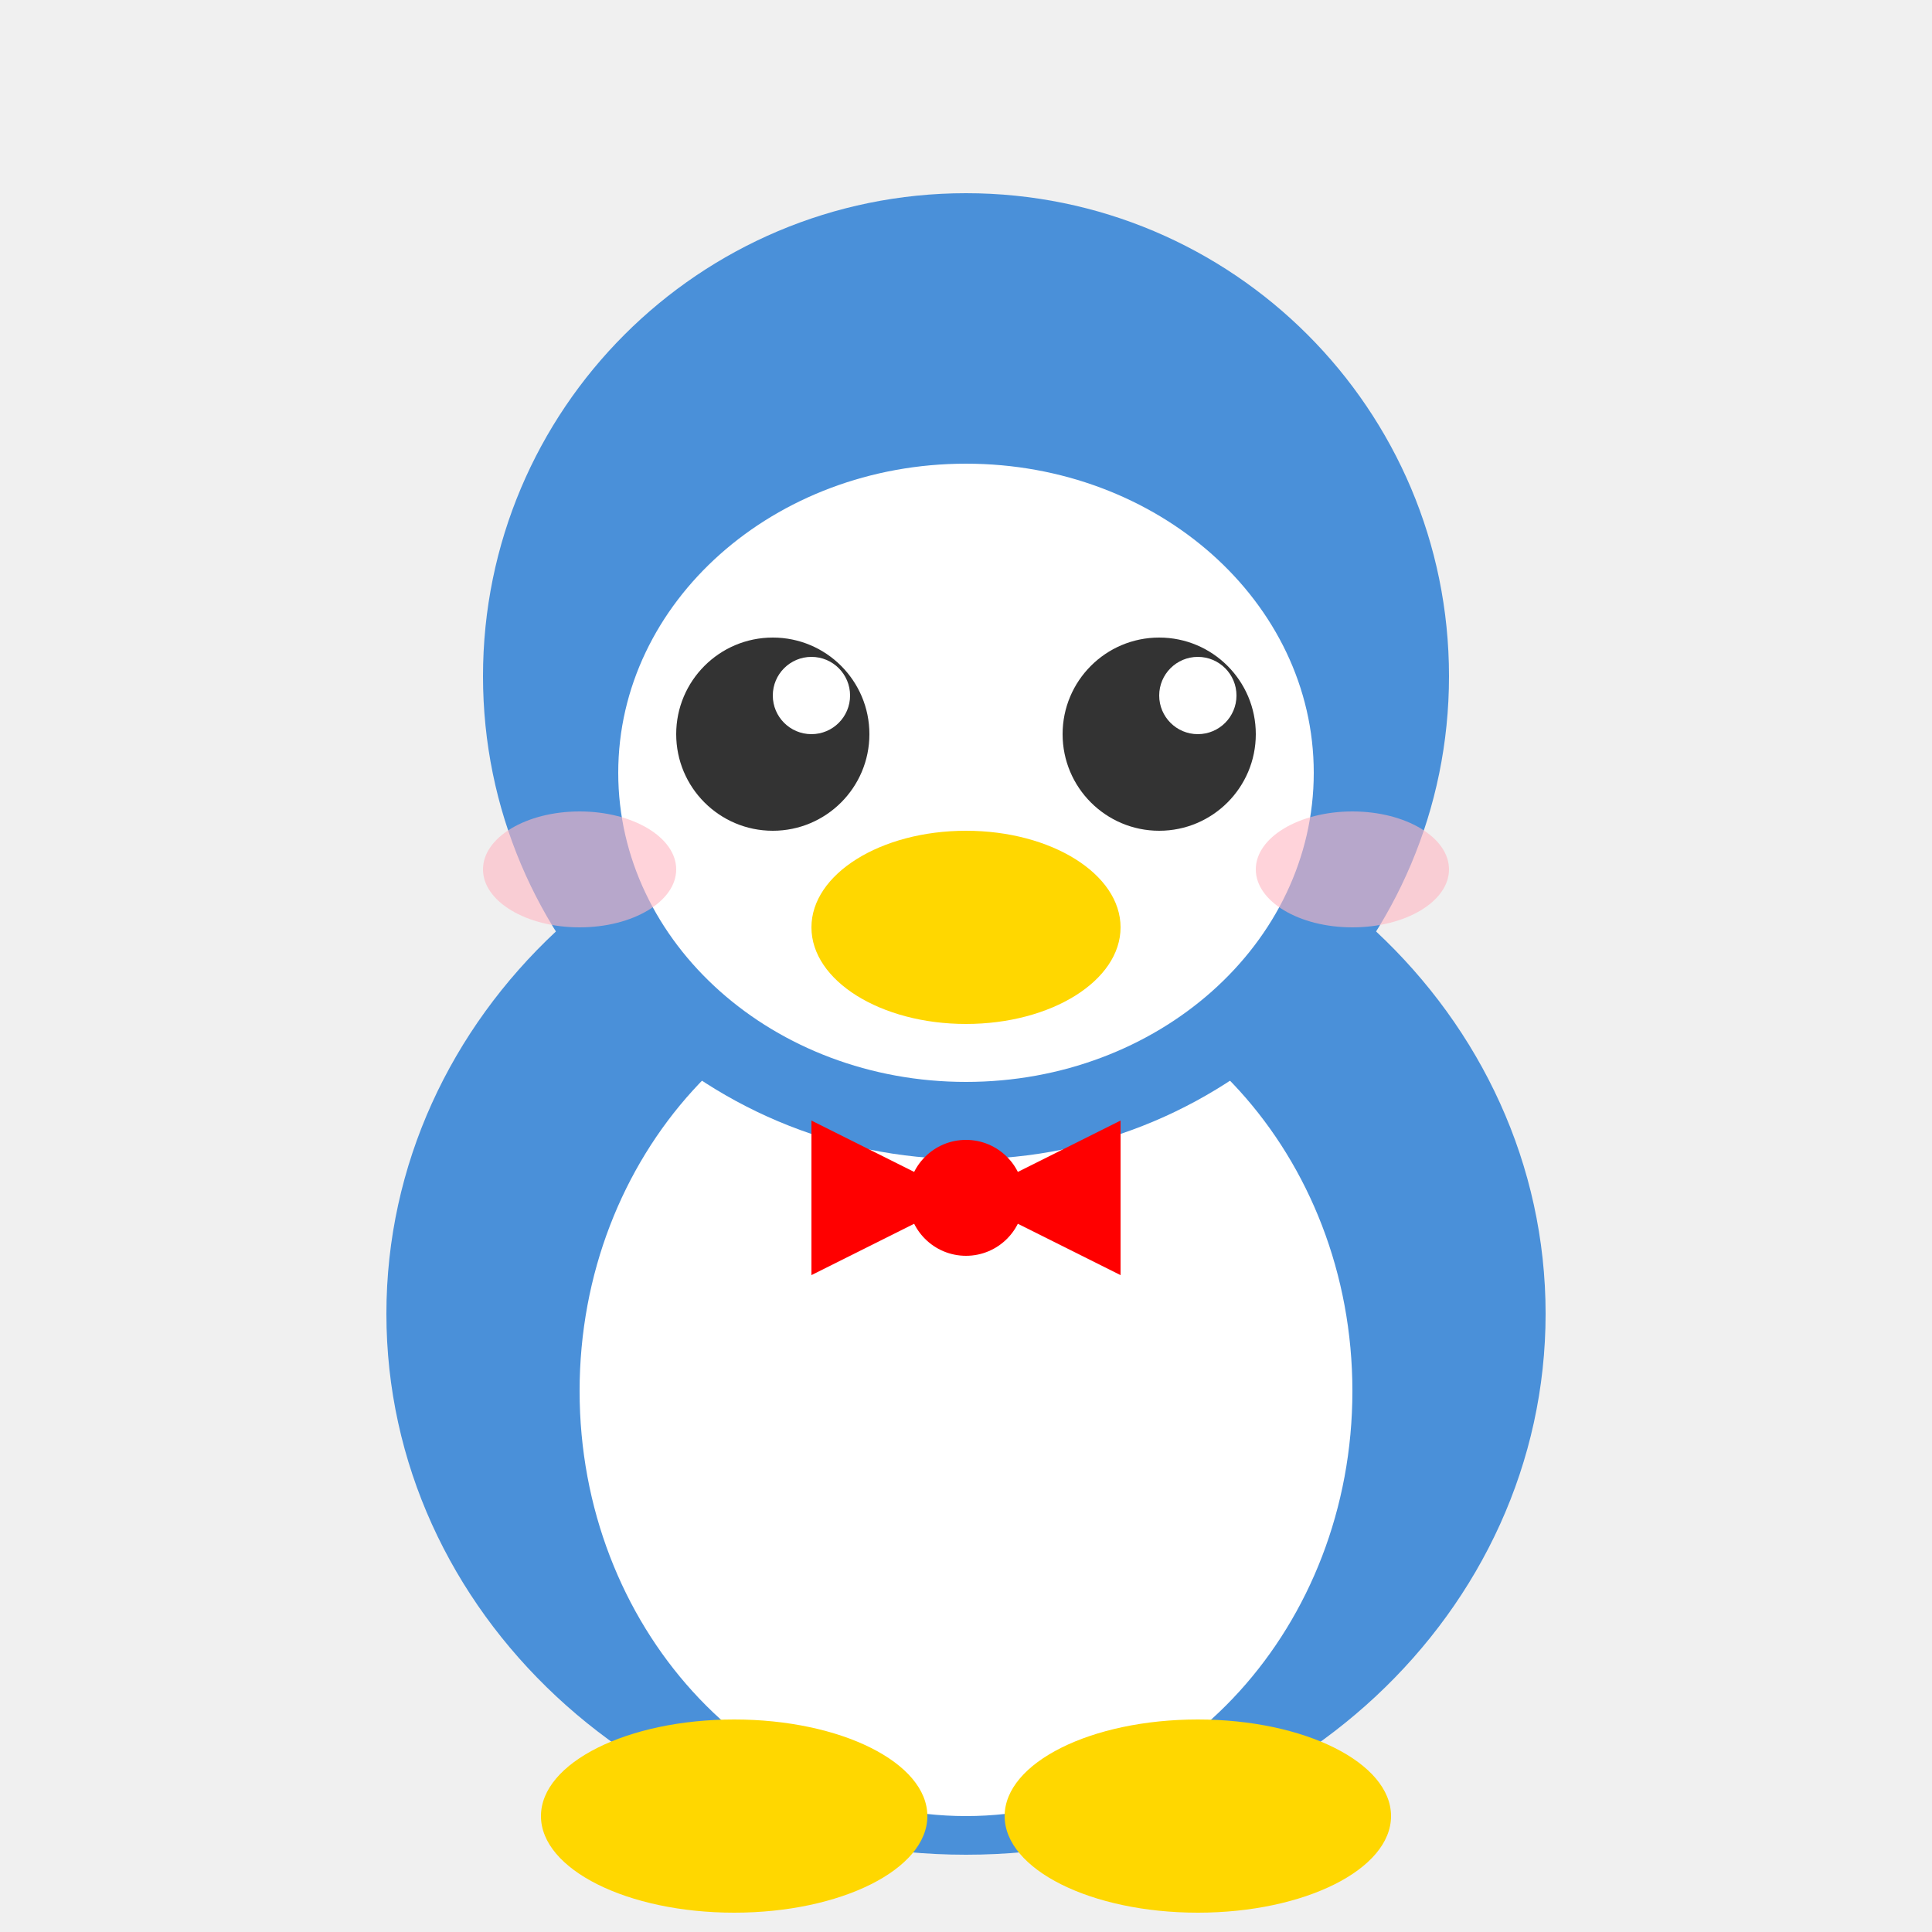
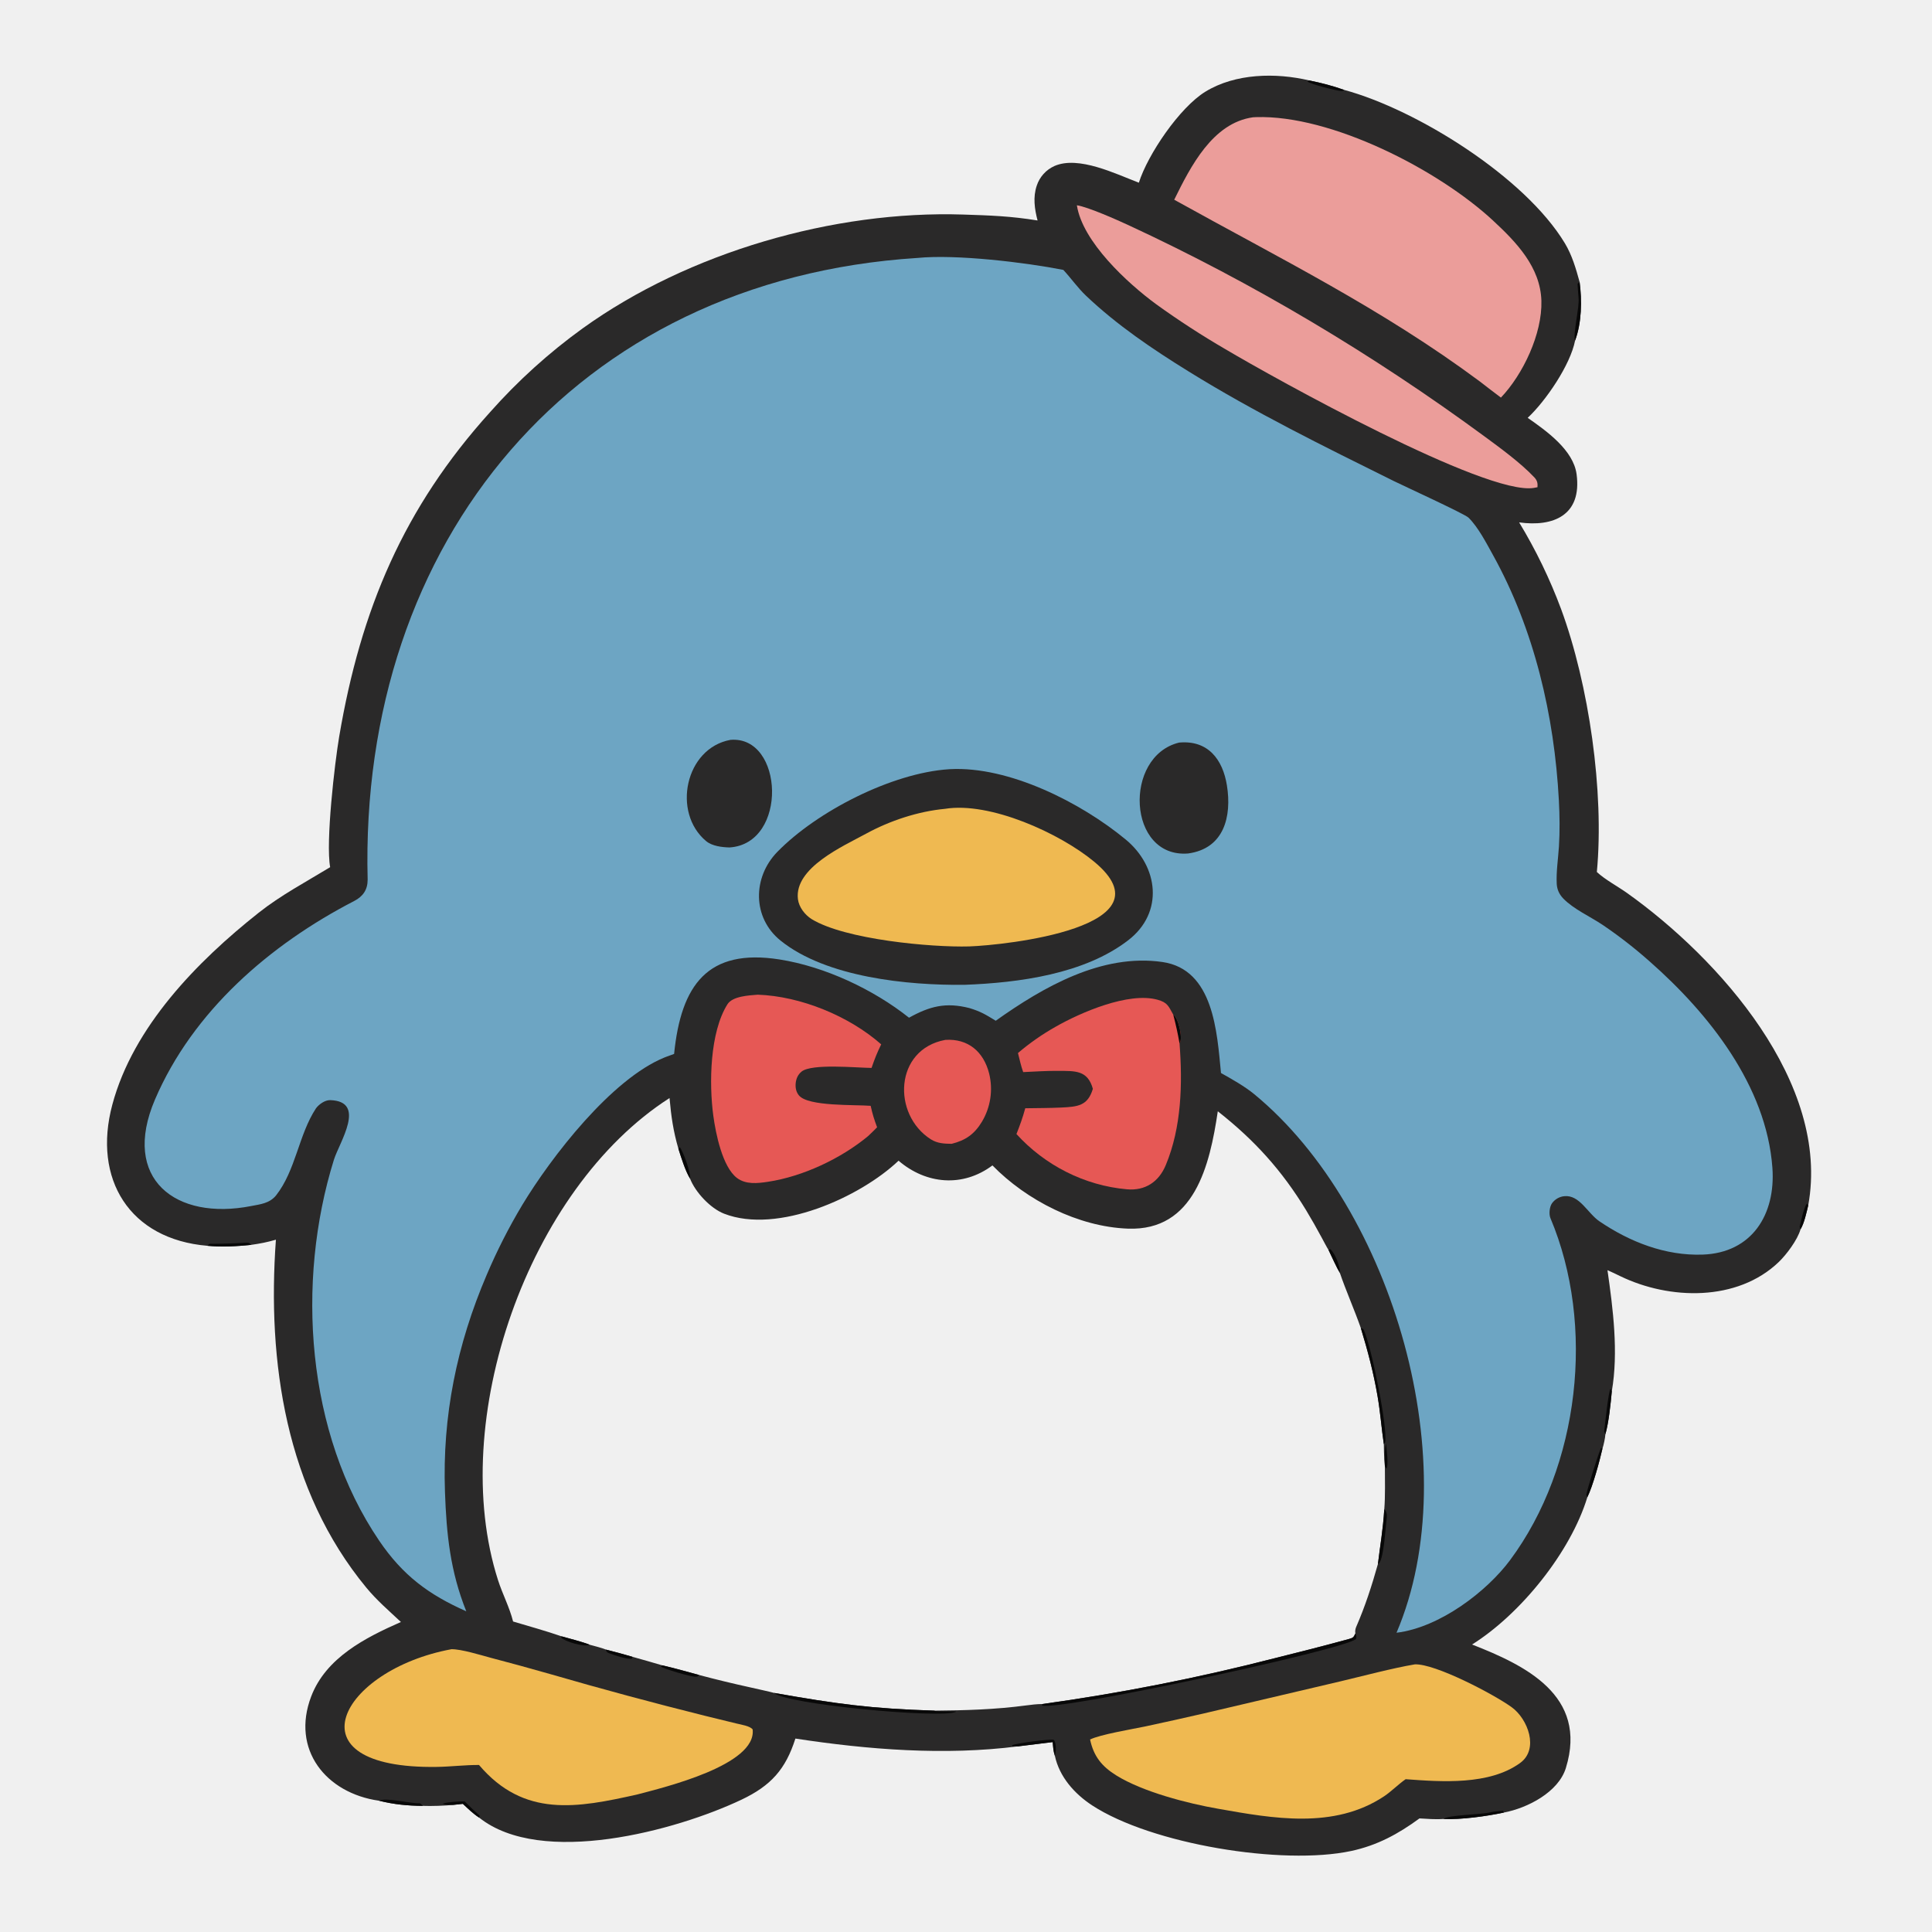
- <svg xmlns="http://www.w3.org/2000/svg" viewBox="0 0 100 100">
-   <ellipse cx="50" cy="68" rx="30" ry="28" fill="#4A90D9" />
-   <ellipse cx="50" cy="72" rx="20" ry="22" fill="#FFFFFF" />
-   <circle cx="50" cy="35" r="25" fill="#4A90D9" />
-   <ellipse cx="50" cy="40" rx="18" ry="16" fill="#FFFFFF" />
-   <ellipse cx="50" cy="48" rx="8" ry="5" fill="#FFD700" />
-   <circle cx="40" cy="38" r="5" fill="#333" />
-   <circle cx="60" cy="38" r="5" fill="#333" />
-   <circle cx="42" cy="36" r="2" fill="#FFF" />
-   <circle cx="62" cy="36" r="2" fill="#FFF" />
-   <ellipse cx="30" cy="45" rx="5" ry="3" fill="#FFB6C1" opacity="0.6" />
-   <ellipse cx="70" cy="45" rx="5" ry="3" fill="#FFB6C1" opacity="0.6" />
-   <polygon points="42,58 50,62 42,66" fill="#FF0000" />
-   <polygon points="58,58 50,62 58,66" fill="#FF0000" />
-   <circle cx="50" cy="62" r="3" fill="#FF0000" />
-   <ellipse cx="38" cy="94" rx="10" ry="5" fill="#FFD700" />
-   <ellipse cx="62" cy="94" rx="10" ry="5" fill="#FFD700" />
+ <svg xmlns="http://www.w3.org/2000/svg" version="1.1" style="display: block;" viewBox="0 0 2048 2048" width="1024" height="1024" preserveAspectRatio="none">
+   <path transform="translate(0,0)" fill="rgb(42,41,41)" d="M 1207.24 193.656 C 1216.65 163.829 1250.34 114.025 1277.75 97.195 C 1309.59 77.644 1352.44 76.915 1387.85 85.254 C 1401.5 88.126 1411.56 90.665 1424.92 95.312 C 1501.7 116.128 1616.41 187.477 1658.82 257.854 C 1666.51 270.609 1670.55 284.784 1674.44 298.853 C 1677.03 318.376 1676.7 342.288 1669.67 360.946 C 1664.71 386.751 1638.54 425.123 1619.42 442.918 C 1639.47 456.91 1667.84 477.103 1671.25 502.69 C 1677.06 546.312 1646.5 558.781 1610.35 553.75 C 1628.02 582.892 1642.91 613.638 1654.8 645.579 C 1684.31 725.562 1700.72 839.416 1692.73 924.345 C 1701.25 932.365 1714.93 939.634 1724.82 946.675 C 1821.97 1015.84 1940.53 1147.94 1916.79 1277.79 C 1914.96 1285.34 1912.61 1296.55 1908.63 1303.15 C 1905.48 1314.27 1893.7 1329.99 1885.53 1337.81 C 1841.49 1380 1769.56 1378.03 1717.52 1352.77 C 1713.17 1350.66 1708.41 1348.32 1703.99 1346.47 C 1709.87 1387.55 1715.77 1433.31 1708.58 1474.86 C 1707.42 1487.78 1705.32 1508.02 1701.8 1520.29 C 1701.54 1524.32 1699.96 1531.82 1698.64 1535.69 C 1695.72 1548.56 1688.45 1575.4 1682.66 1587.09 C 1664.89 1645.48 1611.78 1711.07 1560.47 1743.25 C 1615.96 1765.01 1683.72 1796.98 1659.87 1874.2 C 1651.97 1899.77 1619.28 1916.61 1594.09 1921.4 C 1576.24 1925.24 1548.33 1929.13 1529.97 1928.17 C 1521.91 1928.84 1512.86 1928.05 1504.7 1927.59 C 1482.26 1944.08 1459.81 1956.24 1432.32 1962.12 C 1359.13 1977.77 1220.43 1954.76 1157.78 1913.81 C 1139.08 1901.59 1122.95 1883.56 1118.2 1861.17 C 1116.49 1855.89 1116.38 1852.13 1115.92 1846.68 L 1079.29 1851.19 C 1001.48 1861.14 920.317 1854.74 843.154 1842.95 C 832.831 1875.41 817.324 1892.89 785.919 1907.78 C 716.421 1940.72 573.83 1979.2 507.96 1926.77 C 501.417 1922.55 496.339 1917.44 490.639 1912.15 L 480.33 1913.27 C 471.785 1914.16 456.878 1914.69 448.242 1914.3 C 431.881 1914.14 417.803 1912.81 401.886 1908.86 C 345.346 1900.86 308.405 1854.51 329.896 1798.25 C 345.579 1757.19 387.255 1736 424.998 1719.38 C 412.338 1707.51 399.523 1696.54 388.392 1683.07 C 302.921 1579.56 283.067 1443.6 292.475 1314.13 C 282.684 1316.93 276.246 1318.16 266.184 1319.62 C 250.579 1321.19 235.693 1322.01 219.962 1320.61 C 137.384 1313.77 97.943 1249.88 119.062 1171.02 C 141.197 1088.36 209.017 1019.15 274.274 967.478 C 297.441 949.136 324.692 934.617 349.982 919.25 C 345.095 892.751 354.827 808.688 359.558 780.802 C 382.432 645.998 427.924 538.181 519.644 436.733 C 549.001 403.628 581.92 373.861 617.803 347.972 C 729.771 267.45 883.962 222.981 1020.97 227.428 C 1049.51 228.354 1071.32 229.063 1099.86 233.715 C 1096.69 221.571 1094.85 208.99 1099.01 196.751 C 1102.05 187.537 1108.81 180.016 1117.65 176.019 C 1143.27 164.695 1182.84 184.42 1207.24 193.656 z M 595.21 1734.56 C 601.108 1736.14 619.383 1741.04 624.989 1743.46 C 628.768 1744.49 639.113 1747.09 642.049 1748.57 C 651.513 1750.95 660.93 1753.5 670.295 1756.24 C 680.736 1759.22 691.468 1762.16 701.846 1765.28 C 715.01 1768.31 728.082 1772.01 741.119 1775.57 C 759.018 1780.33 777.019 1784.68 795.109 1788.65 C 797.8 1789.26 819.503 1794.06 820.644 1794.58 C 887.213 1806.29 923.198 1811.25 990.302 1813.34 C 1023.12 1813.1 1055.11 1812.17 1087.64 1807.83 C 1093.2 1807.08 1099.39 1806.34 1104.99 1806.34 C 1187.7 1794.85 1269.7 1778.69 1350.59 1757.94 C 1376.96 1751.41 1403.69 1744.6 1429.91 1737.43 C 1435.01 1736.03 1434.81 1735.29 1436.77 1731.58 C 1436.29 1729.48 1436.69 1726.74 1437.54 1724.79 C 1447.12 1702.76 1454.18 1680.99 1460.67 1657.86 C 1463.22 1636.43 1465.97 1622.34 1467.39 1599.87 C 1468.54 1586.39 1468.05 1568.31 1468.04 1554.44 L 1467.58 1546.64 C 1466.98 1541.48 1467.02 1536.1 1466.92 1530.88 C 1464.43 1513.92 1463.22 1497.15 1460.27 1479.99 C 1455.99 1455.03 1449.9 1432.02 1442.56 1407.86 C 1435.75 1388.42 1426.66 1367.95 1420.34 1349.4 C 1417.17 1344.28 1411.14 1330.88 1408.25 1324.92 C 1407.19 1323.55 1402.07 1313.77 1400.96 1311.74 C 1395.74 1302.02 1390.28 1292.43 1384.59 1282.98 C 1358.82 1240.57 1329.77 1208.57 1290.92 1178.01 C 1282.41 1235.4 1266.1 1305.08 1195.56 1302.41 C 1142.93 1300.42 1088.17 1272.4 1052.03 1235.39 C 1020.61 1258.88 981.77 1255.48 952.504 1230.39 C 911.977 1268.98 824.285 1308.67 767.525 1286.54 C 753.114 1280.92 737.054 1263.83 731.454 1249.31 C 726.364 1240.99 722.243 1227.34 719.155 1217.79 C 713.694 1199 711.481 1183.51 709.728 1163.98 C 559.48 1260.27 473.839 1506.26 527.921 1674.99 C 532.693 1689.88 540.073 1703.65 543.904 1718.86 C 560.686 1723.85 578.75 1728.88 595.21 1734.56 z" />
+   <path transform="translate(0,0)" fill="rgb(8,8,8)" d="M 1529.97 1928.17 C 1534.82 1923.81 1571.89 1923.55 1580.43 1920.98 C 1582.47 1920.36 1591.18 1919.49 1593.39 1919.52 L 1594.09 1921.4 C 1576.24 1925.24 1548.33 1929.13 1529.97 1928.17 z" />
+   <path transform="translate(0,0)" fill="rgb(8,8,8)" d="M 1669.67 360.946 C 1667.01 355.292 1674.45 325.371 1673.33 316.024 C 1672.98 313.089 1672.51 304.391 1672.26 301.02 L 1674.44 298.853 C 1677.03 318.376 1676.7 342.288 1669.67 360.946 z" />
+   <path transform="translate(0,0)" fill="rgb(8,8,8)" d="M 1079.29 1851.19 C 1076.52 1850.9 1076.18 1850.68 1073.5 1851.24 L 1072.7 1850.05 C 1076.08 1848.12 1112.72 1843.14 1117.05 1844.31 C 1120.1 1848.02 1119.42 1856.88 1118.2 1861.17 C 1116.49 1855.89 1116.38 1852.13 1115.92 1846.68 L 1079.29 1851.19 z" />
+   <path transform="translate(0,0)" fill="rgb(8,8,8)" d="M 1682.66 1587.09 L 1681.49 1584.84 C 1682.08 1579.56 1695.33 1537.92 1697.25 1534.54 L 1698.64 1535.69 C 1695.72 1548.56 1688.45 1575.4 1682.66 1587.09 z" />
+   <path transform="translate(0,0)" fill="rgb(8,8,8)" d="M 401.886 1908.86 C 408.7 1904.98 435.245 1911.95 444.486 1911.54 C 445.829 1911.48 447.425 1913.29 448.242 1914.3 C 431.881 1914.14 417.803 1912.81 401.886 1908.86 z" />
+   <path transform="translate(0,0)" fill="rgb(8,8,8)" d="M 1701.8 1520.29 L 1700.46 1517.47 C 1701.34 1510.12 1704.84 1475.88 1707.2 1471.92 L 1708.58 1474.86 C 1707.42 1487.78 1705.32 1508.02 1701.8 1520.29 z" />
+   <path transform="translate(0,0)" fill="rgb(8,8,8)" d="M 219.962 1320.61 C 220.108 1320.39 221.666 1318.51 222.067 1318.51 C 234.66 1318.5 248.011 1318.1 260.526 1317.29 C 264.601 1317.03 264.862 1318.22 266.184 1319.62 C 250.579 1321.19 235.693 1322.01 219.962 1320.61 z" />
+   <path transform="translate(0,0)" fill="rgb(8,8,8)" d="M 480.33 1913.27 C 476.568 1913.15 472.567 1913.35 469.158 1911.95 C 473.769 1910.18 487.486 1909.36 492.573 1909.55 C 497.669 1914.72 502.937 1919.71 508.367 1924.53 L 507.96 1926.77 C 501.417 1922.55 496.339 1917.44 490.639 1912.15 L 480.33 1913.27 z" />
+   <path transform="translate(0,0)" fill="rgb(8,8,8)" d="M 1387.85 85.254 C 1401.5 88.126 1411.56 90.665 1424.92 95.312 C 1423.72 96.006 1423.04 96.656 1421.81 96.535 C 1415.87 95.954 1389.44 89.341 1385.9 86.413 L 1387.85 85.254 z" />
+   <path transform="translate(0,0)" fill="rgb(8,8,8)" d="M 1908.63 1303.15 L 1907.67 1300.56 C 1908.97 1294.92 1912.14 1280.08 1915.32 1275.85 L 1916.79 1277.79 C 1914.96 1285.34 1912.61 1296.55 1908.63 1303.15 z" />
+   <path transform="translate(0,0)" fill="rgb(109,165,195)" d="M 972.582 273.422 C 1013.63 269.359 1087.1 278.193 1127.16 286.1 C 1135.51 295.089 1142.4 305.124 1151.37 313.623 C 1184.37 344.887 1221.56 369.962 1260.1 393.825 C 1329.87 437.033 1403.47 473.243 1476.92 509.655 C 1487.91 515.099 1552.64 544.716 1556.73 548.776 C 1567.04 559.012 1575.51 575.521 1582.61 588.327 C 1626.45 667.382 1647.7 758.664 1652.47 848.496 C 1653.32 864.62 1653.55 881.183 1652.54 897.311 C 1651.73 910.265 1649.54 923.978 1650.2 936.919 C 1650.51 942.877 1652.93 948.115 1657.07 952.403 C 1668.03 963.768 1685.8 971.619 1699.03 980.525 C 1716.36 992.29 1732.91 1005.16 1748.58 1019.05 C 1811.59 1074.46 1872.48 1151.24 1878.81 1237.82 C 1882.44 1287.54 1857.02 1328.16 1804.77 1329.94 C 1765.45 1331.29 1727.69 1316.55 1695.46 1294.64 C 1682.91 1286.1 1674.43 1266.34 1658.2 1268.01 C 1653.03 1268.53 1648.33 1271.23 1645.26 1275.43 C 1642.37 1279.36 1641.85 1287.3 1643.5 1291.2 C 1691.42 1404.78 1674.57 1554.44 1600.75 1653.8 C 1576.15 1686.92 1526.44 1725.14 1480.37 1730.77 C 1555.8 1554.06 1477.13 1281.32 1329.62 1159.94 C 1319.48 1151.6 1305.89 1143.92 1294.29 1137.44 C 1290.09 1094.13 1286.57 1027.6 1232.18 1019.76 C 1168 1010.5 1105.93 1046.23 1055.53 1082.03 C 1044.67 1075.4 1039.62 1072.24 1027.59 1068.59 C 1002.48 1062.22 985.579 1066.63 963.601 1078.82 C 925.872 1048.8 874.333 1024.61 826.318 1017.06 C 750.187 1005.08 721.93 1044.05 714.576 1117.22 C 711.188 1118.38 707.827 1119.61 704.495 1120.93 C 648.243 1143.71 584.413 1226.3 553.608 1277.34 C 539.354 1301.14 526.763 1325.89 515.926 1351.42 C 484.192 1425.56 468.825 1501.07 471.683 1581.5 C 473.289 1626.67 477.278 1665.56 494.271 1708.05 C 454.494 1690.43 427.001 1670.1 401.91 1633.14 C 324.504 1519.14 313.633 1358.96 353.94 1229.44 C 359.681 1210.99 389.037 1167.55 350.154 1166.19 C 344.534 1165.99 338.155 1170.56 334.943 1174.88 C 316.497 1202.94 313.611 1240.56 292.583 1267.25 C 285.622 1275.69 276.039 1276.53 266.32 1278.44 C 186.308 1294.17 128.174 1249.88 164.262 1165.61 C 204.343 1072.01 286.044 1001.26 375.478 955.081 C 384.716 950.311 389.72 943.236 389.724 932.484 C 380.446 574.141 608.748 296.617 972.582 273.422 z" />
+   <path transform="translate(0,0)" fill="rgb(42,41,41)" d="M 1005.98 815.412 L 1007.19 815.342 C 1069.53 812.073 1145.78 850.646 1193.35 889.967 C 1227.96 918.576 1234.02 967.292 1196.08 996.611 C 1149.54 1032.58 1080.02 1041.77 1022.44 1043.95 C 962.319 1044.64 875.912 1036.09 827.47 997.096 C 797.328 972.832 797.713 929.964 823.994 903.039 C 866.034 859.968 945.562 819.328 1005.98 815.412 z" />
+   <path transform="translate(0,0)" fill="rgb(239,185,81)" d="M 1001.63 857.407 C 1049.43 849.588 1123.42 883.23 1159.92 913.481 C 1243.66 982.879 1065.91 1001.91 1027.35 1003.25 C 987.228 1004.37 895.673 995.966 860.31 974.259 C 853.225 969.779 846.85 961.598 845.826 953.095 C 841.817 919.786 894.07 896.856 917.936 883.811 C 943.323 869.935 973.151 860.087 1001.63 857.407 z" />
+   <path transform="translate(0,0)" fill="rgb(42,41,41)" d="M 1249.91 787.169 C 1280.48 784.345 1296.17 804.995 1300.58 832.518 C 1305.86 865.417 1297.69 899.473 1259.5 904.718 C 1195.07 909.946 1190.43 801.621 1249.91 787.169 z" />
+   <path transform="translate(0,0)" fill="rgb(42,41,41)" d="M 774.326 784.284 C 830.863 779.537 835.634 894.293 773.374 898.334 C 765.289 898.148 754.899 896.903 748.548 891.627 C 712.224 861.453 726.192 793.088 774.326 784.284 z" />
+   <path transform="translate(0,0)" fill="rgb(235,157,154)" d="M 1328.33 124.319 C 1329.39 124.244 1330.44 124.193 1331.5 124.167 C 1410.95 121.632 1524.26 179.664 1582.5 233.629 C 1607.35 256.656 1632.89 283.104 1633.94 318.867 C 1634.96 353.757 1614.49 396.85 1591.03 421.47 C 1583.57 415.861 1576.15 410.188 1568.79 404.45 C 1464.49 326.942 1356.57 273.915 1244.71 211.712 C 1262.08 176.474 1285.46 130.22 1328.33 124.319 z" />
+   <path transform="translate(0,0)" fill="rgb(239,185,81)" d="M 1499.73 1764.31 C 1521.06 1763.25 1583.48 1795.98 1602.46 1809.72 C 1619.56 1822.11 1631.71 1854.05 1611.43 1868.81 C 1578.79 1892.56 1528.08 1888.85 1490.04 1886.03 C 1482.7 1891.05 1474.78 1899.1 1467.22 1904.13 C 1414.15 1939.43 1349.12 1927.6 1291.26 1917.35 C 1258.79 1911.69 1211.51 1899.48 1183.46 1882.1 C 1168.01 1872.52 1159.34 1861.84 1155.53 1843.94 C 1166.08 1838.68 1200.39 1832.92 1213.73 1830.16 C 1234.78 1825.66 1255.8 1820.99 1276.77 1816.15 L 1420.6 1782.37 C 1444.06 1776.84 1476.53 1768.18 1499.73 1764.31 z" />
+   <path transform="translate(0,0)" fill="rgb(239,185,81)" d="M 478.506 1748.24 C 488.576 1747.96 509.896 1754.56 520.189 1757.32 C 541.024 1762.78 561.798 1768.47 582.507 1774.38 C 637.046 1790.21 691.881 1805 746.982 1818.74 C 758.241 1821.53 769.531 1824.21 780.788 1827 C 785.533 1828.17 794.995 1829.56 797.83 1833.26 C 802.247 1871.12 703.98 1894.68 675.678 1902.18 C 611.864 1916.53 555.376 1927.08 507.785 1870.95 C 493.353 1870.84 477.921 1872.76 463.299 1872.99 C 303.995 1875.49 360.608 1770.07 478.506 1748.24 z" />
+   <path transform="translate(0,0)" fill="rgb(235,157,154)" d="M 1141.54 217.606 C 1153.36 219.337 1184.95 233.456 1196.24 238.689 C 1328.46 299.95 1456.11 376.221 1573.48 462.497 C 1590.52 475.026 1611.94 490.645 1626.46 506.039 C 1629.53 509.288 1630.15 512.225 1629.8 516.473 C 1628.49 516.761 1627.17 517.008 1625.85 517.215 C 1574.89 525.486 1351.24 401.161 1298.93 370.135 C 1273.75 355.482 1249.31 339.607 1225.68 322.567 C 1195.13 300.159 1147.46 256.271 1141.54 217.606 z" />
+   <path transform="translate(0,0)" fill="rgb(230,88,85)" d="M 1079.09 1116.26 C 1091.44 1105.72 1104.79 1096.4 1118.94 1088.43 C 1145.1 1073.47 1196.21 1051.18 1227.09 1059.77 C 1237.66 1062.7 1238.67 1066.59 1243.68 1075.56 C 1249.27 1078.73 1254.31 1101.32 1250.36 1106.14 C 1253.68 1148.86 1252.45 1195.09 1235.78 1235.06 C 1228.37 1252.84 1213.98 1262.39 1194.73 1260.72 C 1149.68 1256.8 1107.59 1235.29 1077.49 1202.14 C 1081.42 1192.07 1083.91 1185.36 1086.82 1174.81 C 1099.47 1174.6 1112.28 1174.64 1124.9 1174.04 C 1142.51 1173.2 1153.13 1172.24 1158.48 1154.19 C 1152.91 1134.13 1139.55 1135.32 1121.42 1135.17 C 1109.21 1135.06 1096.83 1135.91 1084.62 1136.47 C 1082.38 1130.27 1080.71 1122.74 1079.09 1116.26 z" />
+   <path transform="translate(0,0)" fill="rgb(8,8,8)" d="M 1243.68 1075.56 C 1249.27 1078.73 1254.31 1101.32 1250.36 1106.14 C 1248.43 1095 1246.51 1086.46 1243.68 1075.56 z" />
+   <path transform="translate(0,0)" fill="rgb(230,88,85)" d="M 803.225 1054.41 C 848.697 1055.97 900.111 1077.06 934.103 1107.05 C 929.584 1116.37 927.252 1122.24 923.871 1132.05 C 908.159 1131.93 860.361 1127.15 849.656 1135.96 C 845.879 1139.07 843.973 1143.34 843.478 1148.13 C 842.991 1152.85 843.857 1157.6 846.991 1161.29 C 856.98 1173.05 906.236 1170.85 922.951 1172.22 C 924.937 1181.28 926.567 1186.27 929.76 1194.97 C 926.809 1198.12 923.326 1201.31 920.19 1204.33 C 891.354 1228.23 851.101 1247.13 814.015 1252.75 C 803.079 1254.41 790.54 1255.84 781.107 1248.61 C 765.779 1236.85 758.675 1201.56 756.13 1182.65 C 751.547 1148.58 752.386 1094.5 771.06 1064.67 C 776.54 1055.91 793.745 1055.21 803.225 1054.41 z" />
+   <path transform="translate(0,0)" fill="rgb(230,88,85)" d="M 1002.1 1102.32 C 1026.21 1100.77 1042.68 1114.83 1048.53 1137.95 C 1052.83 1155.34 1050.08 1173.74 1040.87 1189.11 C 1032.9 1202.33 1023.44 1208.85 1008.84 1212.49 C 1000.93 1212.39 993.635 1212.12 986.709 1207.71 C 945.441 1181.4 948.063 1112.26 1002.1 1102.32 z" />
+   <path transform="translate(0,0)" fill="rgb(8,8,8)" d="M 1436.77 1731.58 C 1437.81 1734.5 1438.19 1734.57 1437.43 1737.46 C 1422.96 1749.38 1123.08 1813.63 1104.42 1807.96 L 1104.99 1806.34 C 1187.7 1794.85 1269.7 1778.69 1350.59 1757.94 C 1376.96 1751.41 1403.69 1744.6 1429.91 1737.43 C 1435.01 1736.03 1434.81 1735.29 1436.77 1731.58 z" />
+   <path transform="translate(0,0)" fill="rgb(8,8,8)" d="M 820.644 1794.58 C 887.213 1806.29 923.198 1811.25 990.302 1813.34 C 992.589 1814.72 1008.84 1813.79 1013.39 1814.3 L 1013.01 1814.76 C 995.849 1821.92 832.338 1806.5 820.644 1794.58 z" />
+   <path transform="translate(0,0)" fill="rgb(8,8,8)" d="M 1442.56 1407.86 C 1445.14 1408.82 1444.86 1408.06 1446.01 1410.64 C 1454.04 1428.7 1471.28 1514.14 1468.32 1528.96 L 1466.92 1530.88 C 1464.43 1513.92 1463.22 1497.15 1460.27 1479.99 C 1455.99 1455.03 1449.9 1432.02 1442.56 1407.86 z" />
+   <path transform="translate(0,0)" fill="rgb(8,8,8)" d="M 1467.39 1599.87 C 1470.66 1603.02 1470.32 1607.28 1469.7 1611.65 C 1468.72 1618.63 1466.72 1656.74 1460.67 1657.86 C 1463.22 1636.43 1465.97 1622.34 1467.39 1599.87 z" />
+   <path transform="translate(0,0)" fill="rgb(8,8,8)" d="M 701.846 1765.28 C 715.01 1768.31 728.082 1772.01 741.119 1775.57 C 738.934 1777.51 740.316 1777.08 737.678 1777.35 C 732.559 1777.86 702.586 1768.58 700.638 1766.7 L 701.846 1765.28 z" />
+   <path transform="translate(0,0)" fill="rgb(8,8,8)" d="M 719.155 1217.79 L 720.47 1215.9 C 724.002 1219.93 732.667 1243.86 731.454 1249.31 C 726.364 1240.99 722.243 1227.34 719.155 1217.79 z" />
+   <path transform="translate(0,0)" fill="rgb(8,8,8)" d="M 595.21 1734.56 C 601.108 1736.14 619.383 1741.04 624.989 1743.46 C 619.557 1746.48 598.132 1739.84 594.737 1735.88 L 595.21 1734.56 z" />
+   <path transform="translate(0,0)" fill="rgb(8,8,8)" d="M 642.049 1748.57 C 651.513 1750.95 660.93 1753.5 670.295 1756.24 L 669.931 1758.18 C 665.185 1759.26 651.809 1754.84 646.949 1752.98 C 643.034 1751.48 643.285 1751.49 642.049 1748.57 z" />
+   <path transform="translate(0,0)" fill="rgb(8,8,8)" d="M 1408.25 1324.92 L 1410.42 1324.18 C 1415.49 1329.49 1420.68 1342.08 1420.34 1349.4 C 1417.17 1344.28 1411.14 1330.88 1408.25 1324.92 z" />
+   <path transform="translate(0,0)" fill="rgb(8,8,8)" d="M 1467.58 1546.64 C 1467.89 1540.83 1467.95 1535.75 1469.18 1530.04 C 1469.68 1535.44 1472.29 1553.52 1469.58 1556.94 L 1468.04 1554.44 L 1467.58 1546.64 z" />
</svg>
